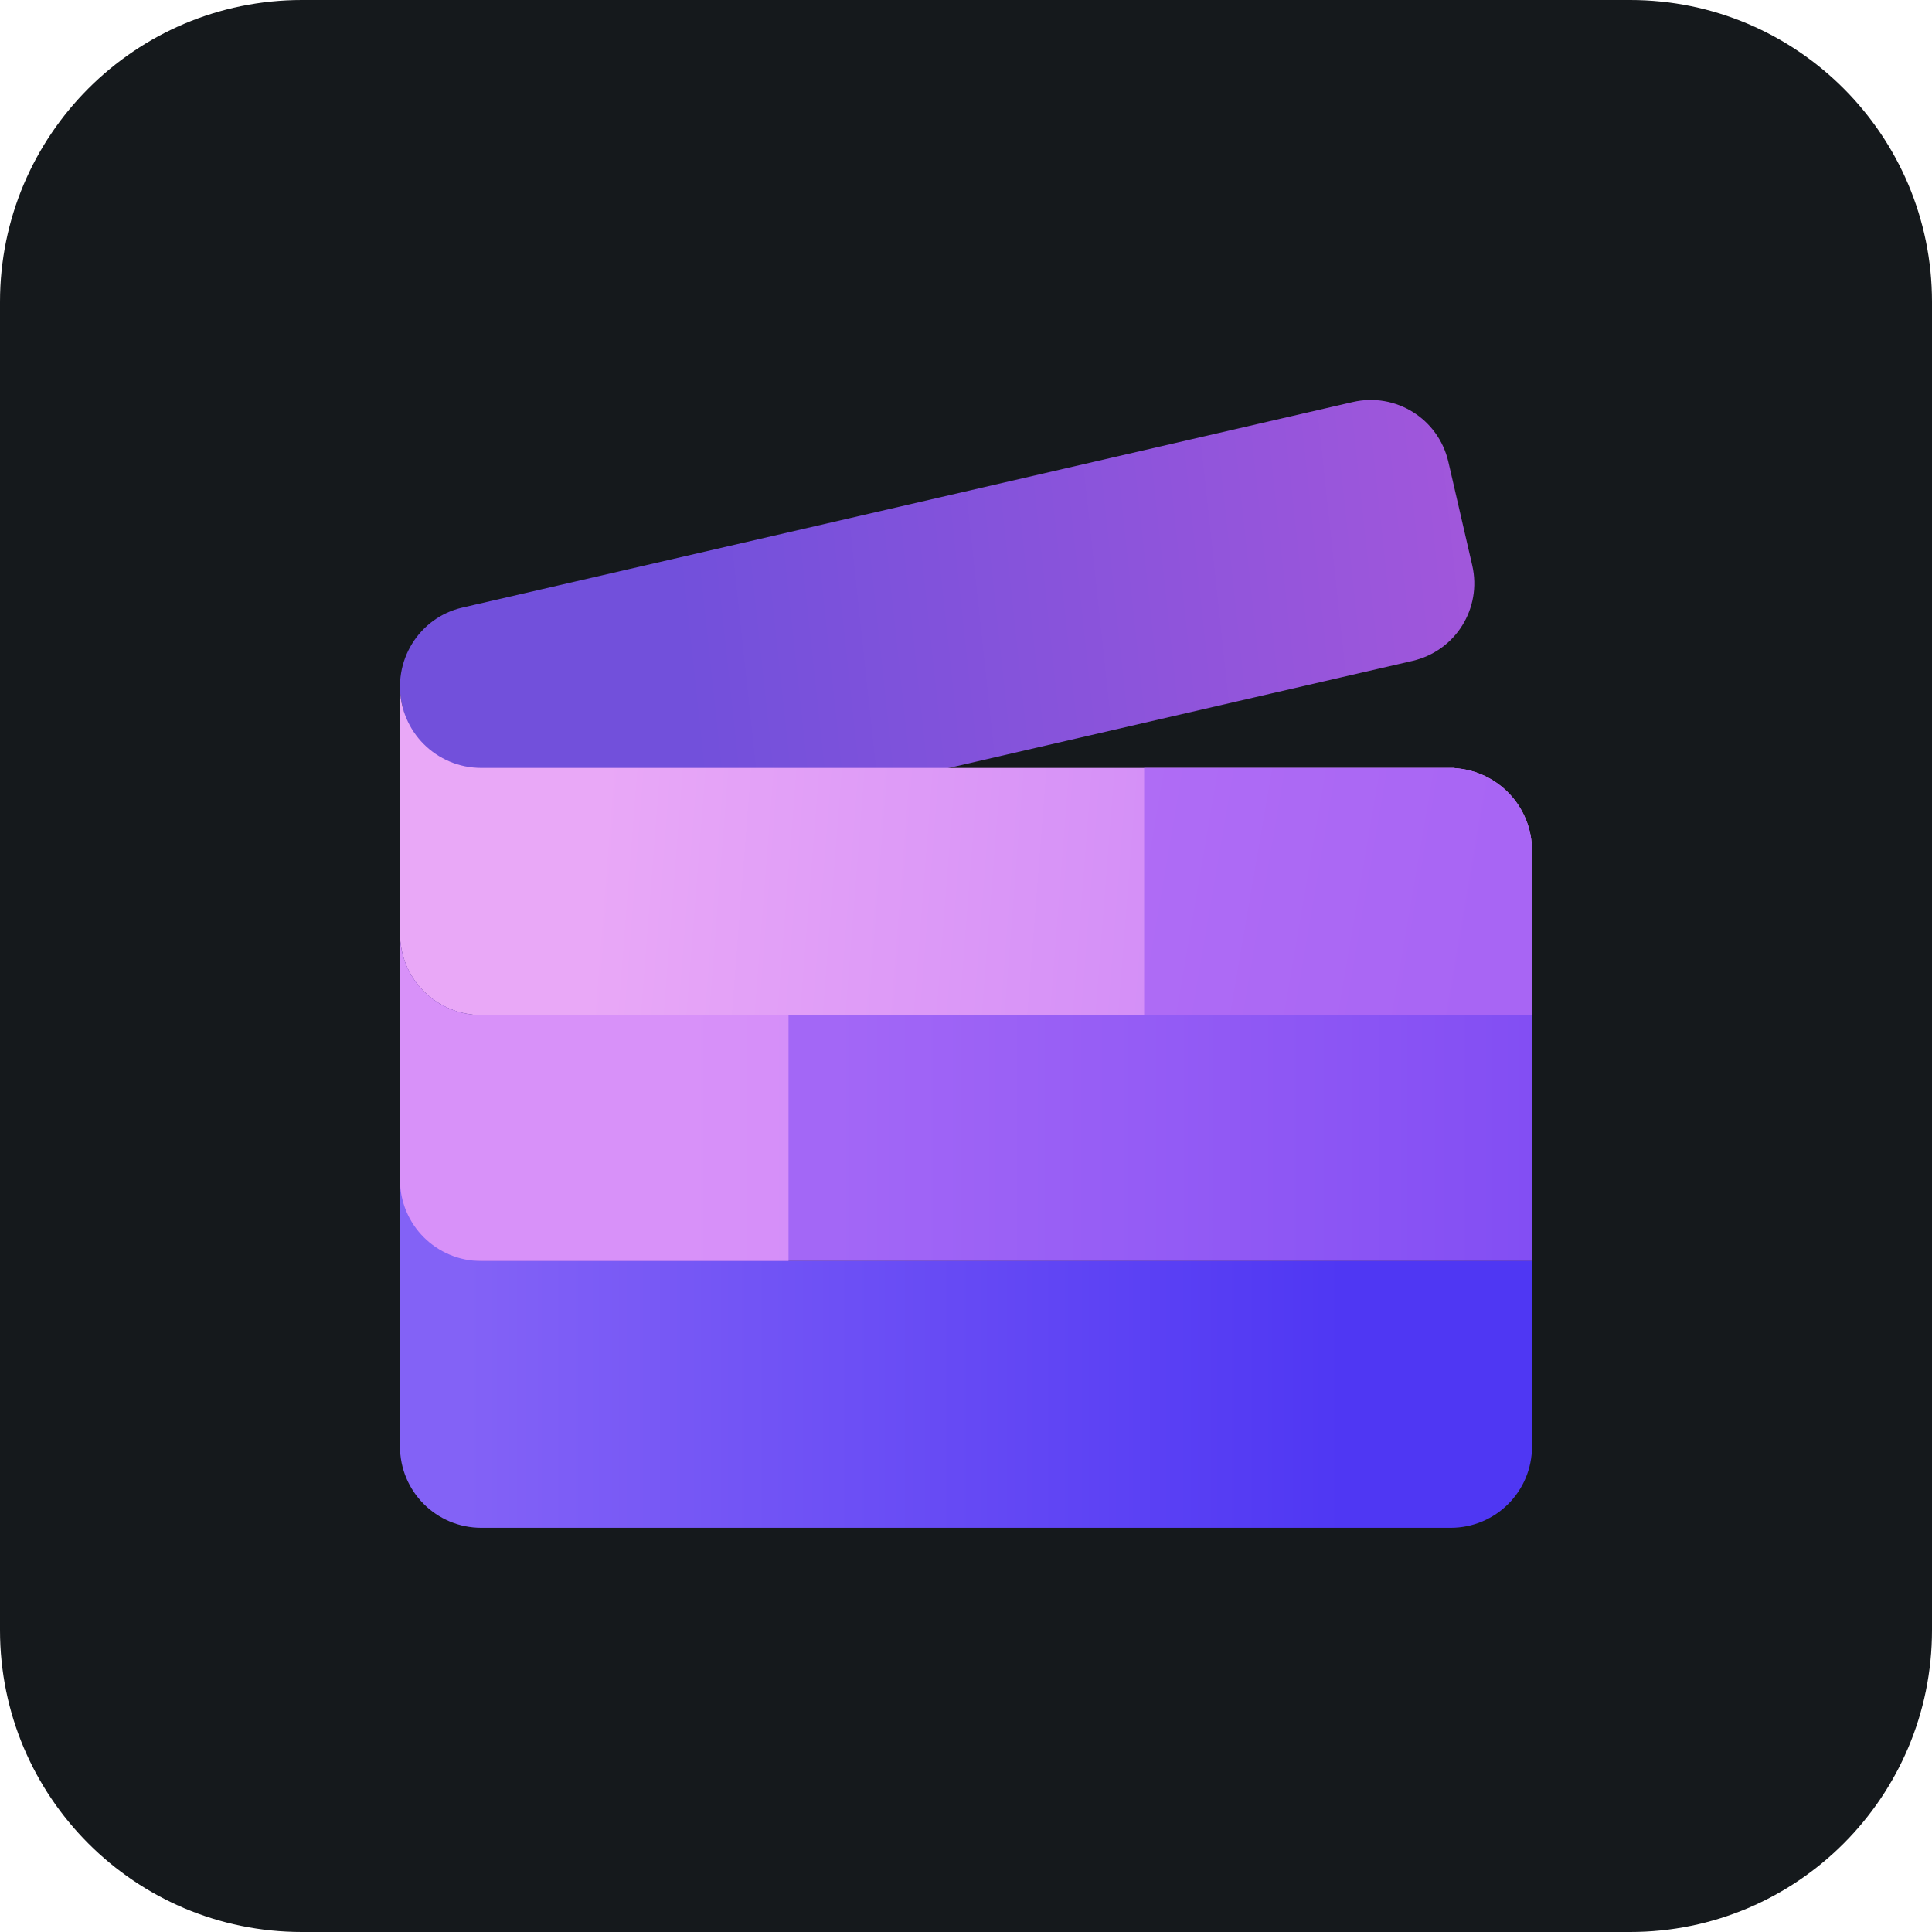
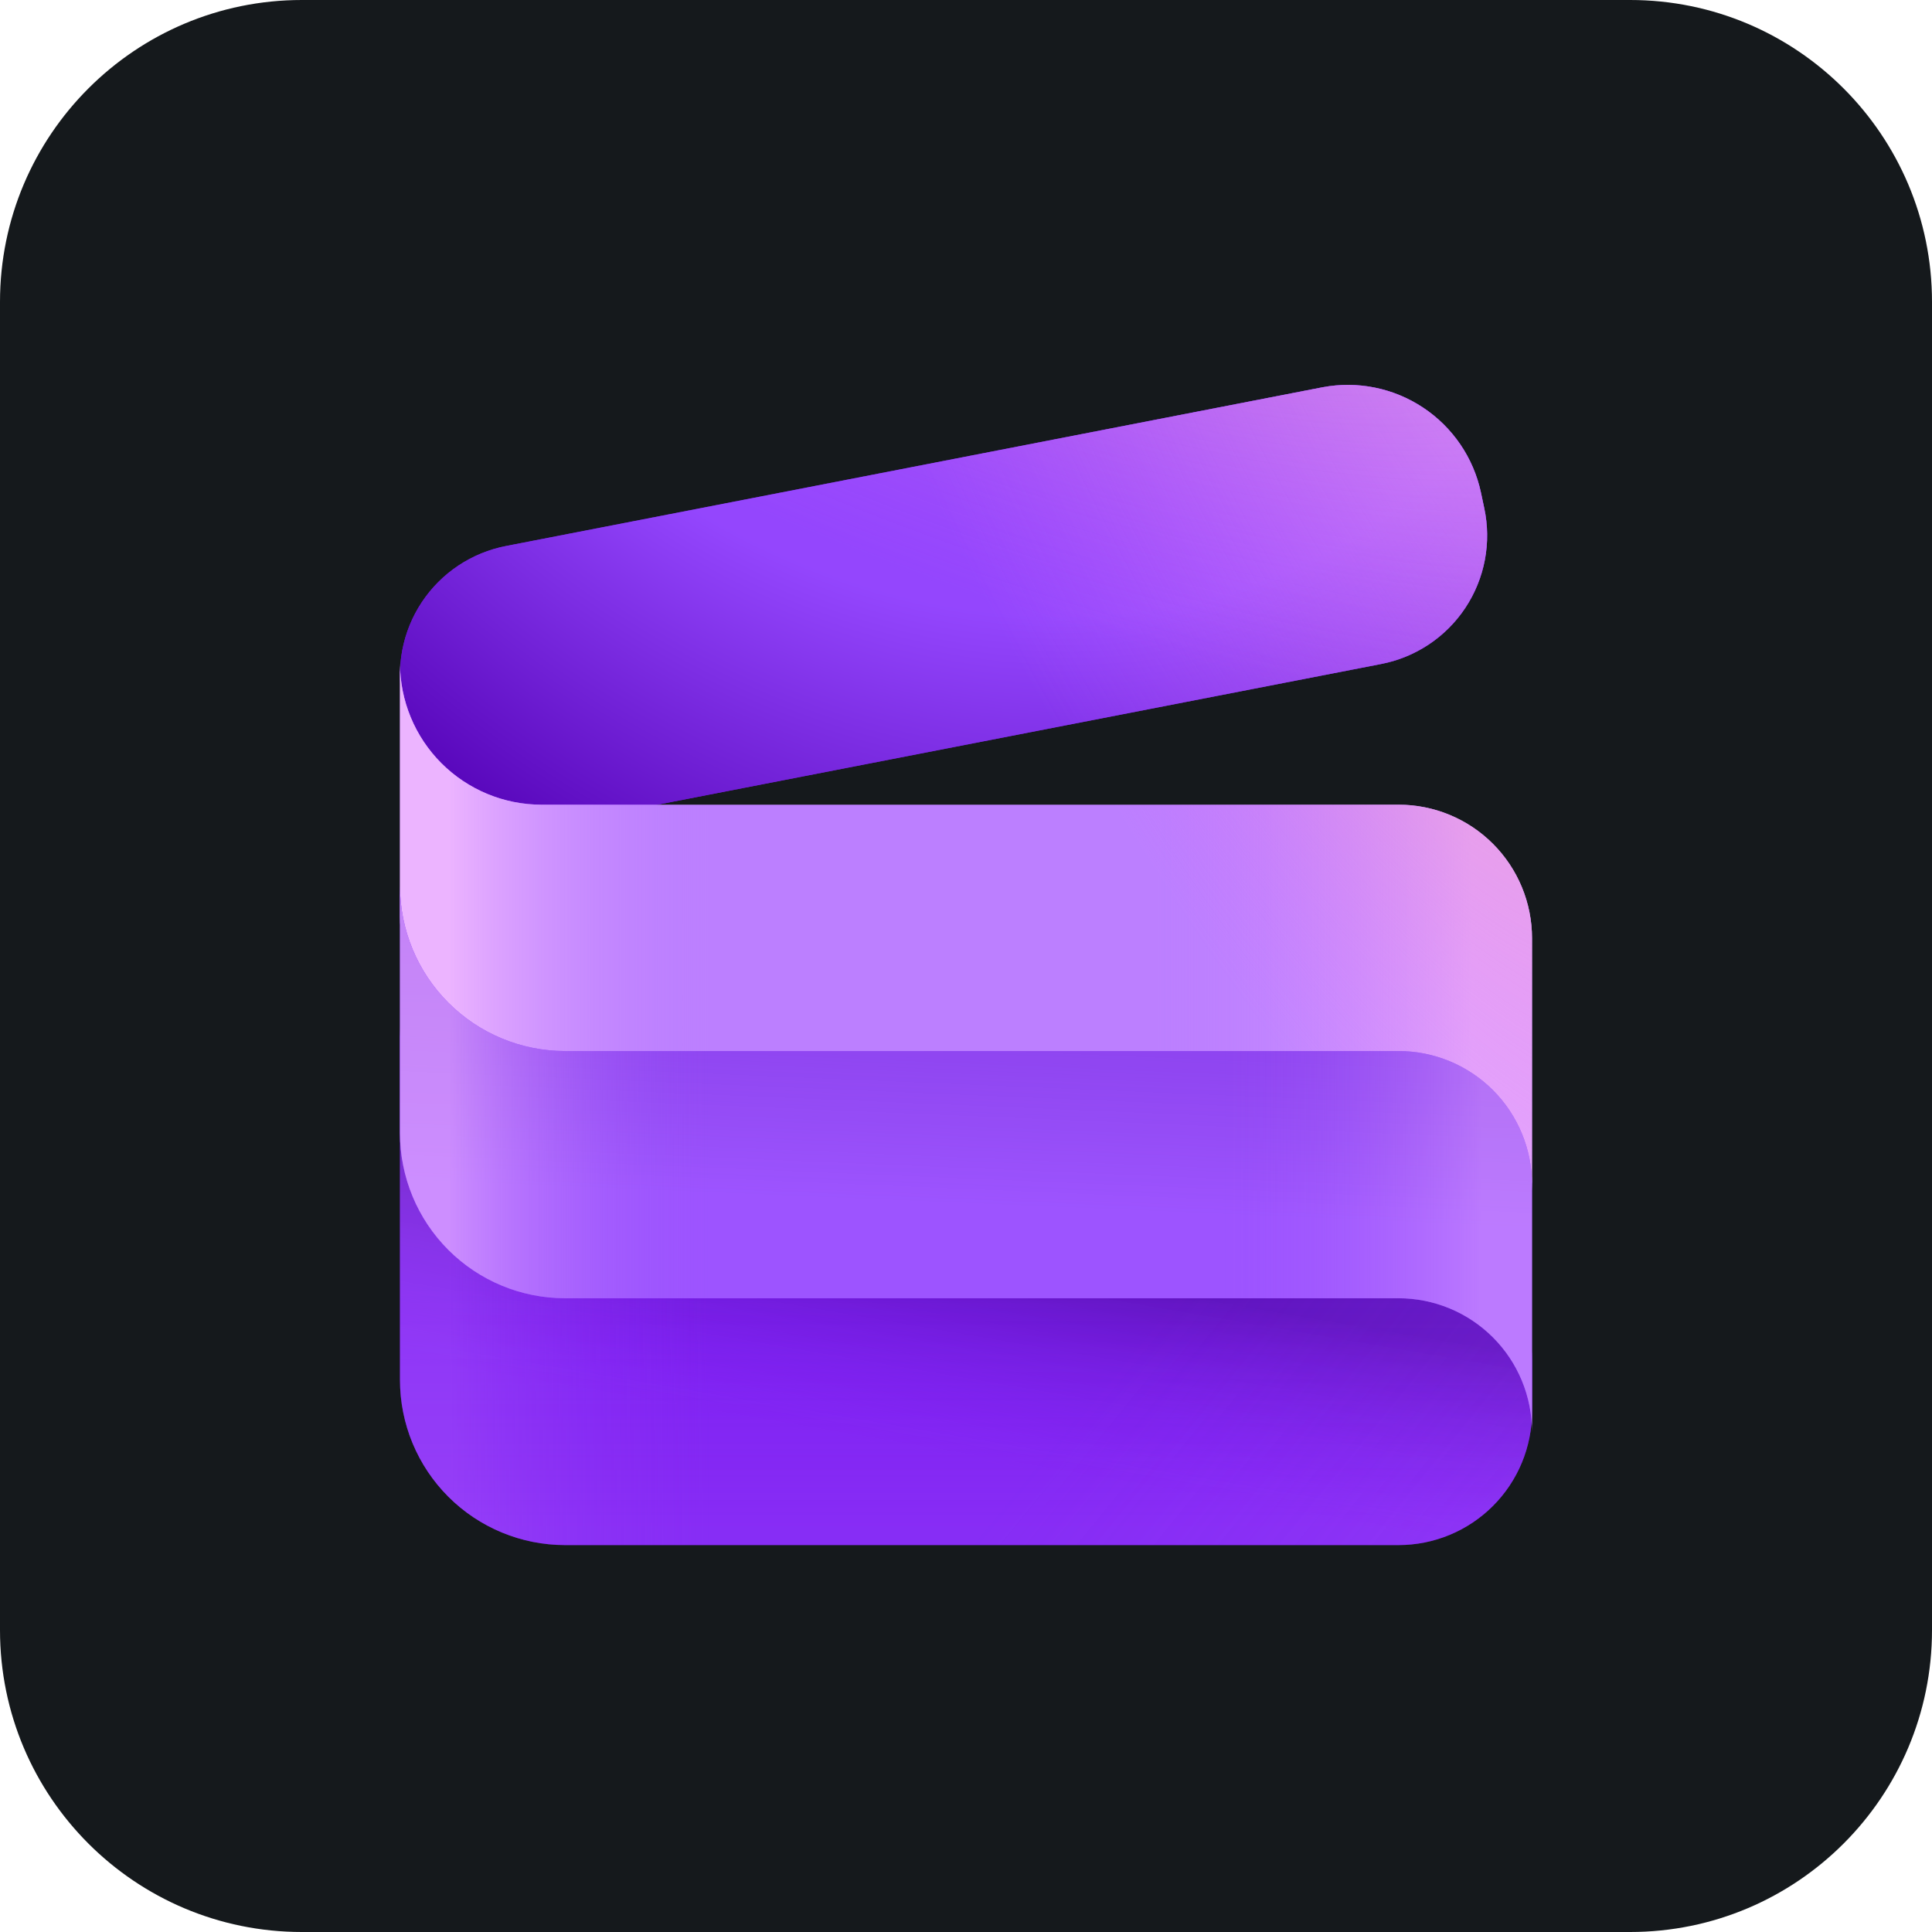
<svg xmlns="http://www.w3.org/2000/svg" width="256" height="256" title="Microsoft Clipchamp" viewBox="0 0 256 256" fill="none" id="microsoftclipchamp">
  <style>
#microsoftclipchamp {
    rect {fill: #15191C}

    @media (prefers-color-scheme: light) {
        rect {fill: #F4F2ED}
    }
}
</style>
  <rect width="256" height="256" rx="40" fill="#15191C" />
-   <path d="M61.242 80.513L179.243 53.275C184.946 51.959 190.598 55.49 191.914 61.194L195.078 74.902C196.395 80.605 192.863 86.256 187.16 87.573L69.159 114.811C63.455 116.127 57.844 112.586 56.487 106.892L53.304 93.53C51.893 87.604 55.538 81.83 61.242 80.513Z" fill="url(#linearGradient1)" />
-   <path d="M53 90.965V123.719C53 129.696 57.812 134.507 63.788 134.507H203V112.736C203 106.893 198.482 102.144 192.734 101.777V101.753H63.788C57.812 101.753 53 96.942 53 90.965Z" fill="url(#linearGradient2)" />
-   <path d="M151.606 101.753V134.507H203V112.736C203 106.893 198.482 102.144 192.734 101.777V101.753L151.606 101.753Z" fill="url(#linearGradient3)" />
-   <path d="M53 123.719V159.064C53 162.261 54.377 165.123 56.572 167.095H203V134.507H63.788C57.812 134.507 53 129.696 53 123.719Z" fill="url(#linearGradient4)" />
-   <path d="M53 123.719V159.064C53 162.261 54.377 165.123 56.572 167.095H104.483V134.507L63.788 134.507C57.812 134.507 53 129.696 53 123.719Z" fill="url(#linearGradient5)" />
-   <path d="M53 156.307V191.652C53 197.629 57.812 202.44 63.788 202.44H192.212C198.188 202.44 203 197.629 203 191.652V167.095L63.788 167.095C57.812 167.095 53 162.284 53 156.307Z" fill="url(#linearGradient6)" />
-   <linearGradient id="linearGradient1" x1="97.412" y1="149.943" x2="207.425" y2="138.111" gradientUnits="userSpaceOnUse">
-     <stop stop-color="#7250DB" />
-     <stop offset="1" stop-color="#A357DB" />
+   <path d="M175.219 51.319C179.848 50.437 184.638 51.401 188.565 54.006C192.492 56.611 195.243 60.649 196.231 65.256L196.669 67.319C197.154 69.578 197.183 71.912 196.754 74.183C196.325 76.454 195.446 78.616 194.169 80.542C192.892 82.469 191.243 84.12 189.318 85.4C187.394 86.679 185.233 87.561 182.962 87.994L68.706 110.206C65.713 110.777 62.615 110.155 60.075 108.472C57.535 106.789 55.754 104.179 55.112 101.2L53.387 93.019C52.903 90.759 52.874 88.425 53.304 86.154C53.733 83.883 54.612 81.721 55.889 79.794C57.166 77.868 58.815 76.216 60.739 74.935C62.663 73.655 64.823 72.772 67.094 72.338L175.219 51.319Z" fill="#7611F0" />
+   <path d="M175.219 51.319C179.848 50.437 184.638 51.401 188.565 54.006C192.492 56.611 195.243 60.649 196.231 65.256L196.669 67.319C197.154 69.578 197.183 71.912 196.754 74.183C196.325 76.454 195.446 78.616 194.169 80.542C192.892 82.469 191.243 84.12 189.318 85.4C187.394 86.679 185.233 87.561 182.962 87.994L68.706 110.206C65.713 110.777 62.615 110.155 60.075 108.472C57.535 106.789 55.754 104.179 55.112 101.2L53.387 93.019C52.903 90.759 52.874 88.425 53.304 86.154C53.733 83.883 54.612 81.721 55.889 79.794C57.166 77.868 58.815 76.216 60.739 74.935C62.663 73.655 64.823 72.772 67.094 72.338L175.219 51.319Z" fill="url(#paint0_radial_189_100)" />
+   <path d="M175.219 51.319C179.848 50.437 184.638 51.401 188.565 54.006C192.492 56.611 195.243 60.649 196.231 65.256L196.669 67.319C197.154 69.578 197.183 71.912 196.754 74.183C196.325 76.454 195.446 78.616 194.169 80.542C192.892 82.469 191.243 84.12 189.318 85.4C187.394 86.679 185.233 87.561 182.962 87.994L68.706 110.206C65.713 110.777 62.615 110.155 60.075 108.472C57.535 106.789 55.754 104.179 55.112 101.2L53.387 93.019C52.903 90.759 52.874 88.425 53.304 86.154C53.733 83.883 54.612 81.721 55.889 79.794C57.166 77.868 58.815 76.216 60.739 74.935C62.663 73.655 64.823 72.772 67.094 72.338L175.219 51.319Z" fill="url(#paint1_radial_189_100)" />
+   <path d="M175.219 51.319C179.848 50.437 184.638 51.401 188.565 54.006C192.492 56.611 195.243 60.649 196.231 65.256L196.669 67.319C197.154 69.578 197.183 71.912 196.754 74.183C196.325 76.454 195.446 78.616 194.169 80.542C192.892 82.469 191.243 84.12 189.318 85.4C187.394 86.679 185.233 87.561 182.962 87.994L68.706 110.206C65.713 110.777 62.615 110.155 60.075 108.472C57.535 106.789 55.754 104.179 55.112 101.2L53.387 93.019C52.903 90.759 52.874 88.425 53.304 86.154C53.733 83.883 54.612 81.721 55.889 79.794C57.166 77.868 58.815 76.216 60.739 74.935C62.663 73.655 64.823 72.772 67.094 72.338L175.219 51.319Z" fill="url(#paint2_radial_189_100)" />
+   <path d="M53 182.856C53 188.658 55.305 194.222 59.407 198.324C63.509 202.427 69.073 204.731 74.875 204.731H185.313C187.635 204.731 189.935 204.274 192.081 203.385C194.227 202.496 196.177 201.193 197.819 199.551C199.462 197.908 200.765 195.958 201.654 193.812C202.542 191.667 203 189.367 203 187.044V180.3C203 177.735 202.495 175.195 201.513 172.826C200.532 170.456 199.093 168.303 197.279 166.489C195.466 164.676 193.313 163.237 190.943 162.255C188.573 161.274 186.034 160.769 183.469 160.769H77.794C71.219 160.769 64.914 158.157 60.264 153.509C55.615 148.861 53.002 142.556 53 135.981V182.856Z" fill="#7611F0" />
+   <path d="M53 182.856C53 188.658 55.305 194.222 59.407 198.324C63.509 202.427 69.073 204.731 74.875 204.731H185.313C187.635 204.731 189.935 204.274 192.081 203.385C194.227 202.496 196.177 201.193 197.819 199.551C199.462 197.908 200.765 195.958 201.654 193.812C202.542 191.667 203 189.367 203 187.044V180.3C203 177.735 202.495 175.195 201.513 172.826C200.532 170.456 199.093 168.303 197.279 166.489C195.466 164.676 193.313 163.237 190.943 162.255C188.573 161.274 186.034 160.769 183.469 160.769H77.794C71.219 160.769 64.914 158.157 60.264 153.509C55.615 148.861 53.002 142.556 53 135.981V182.856Z" fill="#A966FF" fill-opacity="0.2" />
+   <path d="M53 182.856C53 188.658 55.305 194.222 59.407 198.324C63.509 202.427 69.073 204.731 74.875 204.731H185.313C187.635 204.731 189.935 204.274 192.081 203.385C194.227 202.496 196.177 201.193 197.819 199.551C199.462 197.908 200.765 195.958 201.654 193.812C202.542 191.667 203 189.367 203 187.044V180.3C203 177.735 202.495 175.195 201.513 172.826C200.532 170.456 199.093 168.303 197.279 166.489C195.466 164.676 193.313 163.237 190.943 162.255C188.573 161.274 186.034 160.769 183.469 160.769H77.794C71.219 160.769 64.914 158.157 60.264 153.509C55.615 148.861 53.002 142.556 53 135.981V182.856Z" fill="url(#paint3_linear_189_100)" />
+   <path d="M53 182.856C53 188.658 55.305 194.222 59.407 198.324C63.509 202.427 69.073 204.731 74.875 204.731H185.313C187.635 204.731 189.935 204.274 192.081 203.385C194.227 202.496 196.177 201.193 197.819 199.551C199.462 197.908 200.765 195.958 201.654 193.812C202.542 191.667 203 189.367 203 187.044V180.3C203 177.735 202.495 175.195 201.513 172.826C200.532 170.456 199.093 168.303 197.279 166.489C195.466 164.676 193.313 163.237 190.943 162.255C188.573 161.274 186.034 160.769 183.469 160.769H77.794C71.219 160.769 64.914 158.157 60.264 153.509C55.615 148.861 53.002 142.556 53 135.981V182.856Z" fill="url(#paint4_linear_189_100)" />
+   <path d="M53 182.856C53 188.658 55.305 194.222 59.407 198.324C63.509 202.427 69.073 204.731 74.875 204.731H185.313C187.635 204.731 189.935 204.274 192.081 203.385C194.227 202.496 196.177 201.193 197.819 199.551C199.462 197.908 200.765 195.958 201.654 193.812C202.542 191.667 203 189.367 203 187.044V180.3C203 177.735 202.495 175.195 201.513 172.826C200.532 170.456 199.093 168.303 197.279 166.489C195.466 164.676 193.313 163.237 190.943 162.255C188.573 161.274 186.034 160.769 183.469 160.769H77.794C71.219 160.769 64.914 158.157 60.264 153.509C55.615 148.861 53.002 142.556 53 135.981V182.856Z" fill="url(#paint5_linear_189_100)" />
+   <path d="M53 182.856C53 188.658 55.305 194.222 59.407 198.324C63.509 202.427 69.073 204.731 74.875 204.731H185.313C187.635 204.731 189.935 204.274 192.081 203.385C194.227 202.496 196.177 201.193 197.819 199.551C199.462 197.908 200.765 195.958 201.654 193.812C202.542 191.667 203 189.367 203 187.044V180.3C203 177.735 202.495 175.195 201.513 172.826C200.532 170.456 199.093 168.303 197.279 166.489C195.466 164.676 193.313 163.237 190.943 162.255C188.573 161.274 186.034 160.769 183.469 160.769H77.794C71.219 160.769 64.914 158.157 60.264 153.509C55.615 148.861 53.002 142.556 53 135.981V182.856Z" fill="url(#paint6_linear_189_100)" />
+   <path d="M53 121.337C53 126.31 54.975 131.079 58.492 134.596C62.008 138.112 66.777 140.087 71.75 140.087H185.313C190.004 140.087 194.502 141.951 197.819 145.268C201.136 148.585 203 153.084 203 157.775V165.606V124.312C203 119.621 201.136 115.123 197.819 111.806C194.502 108.488 190.004 106.625 185.313 106.625H71.75C66.777 106.625 62.008 104.65 58.492 101.133C54.975 97.617 53 92.848 53 87.875V83.144V121.337Z" fill="#BC7FFF" />
+   <path d="M53 121.337C53 126.31 54.975 131.079 58.492 134.596C62.008 138.112 66.777 140.087 71.75 140.087H185.313C190.004 140.087 194.502 141.951 197.819 145.268C201.136 148.585 203 153.084 203 157.775V165.606V124.312C203 119.621 201.136 115.123 197.819 111.806C194.502 108.488 190.004 106.625 185.313 106.625H71.75C66.777 106.625 62.008 104.65 58.492 101.133C54.975 97.617 53 92.848 53 87.875V83.144V121.337Z" fill="url(#paint7_linear_189_100)" />
+   <path d="M53 121.337C53 126.31 54.975 131.079 58.492 134.596C62.008 138.112 66.777 140.087 71.75 140.087H185.313C190.004 140.087 194.502 141.951 197.819 145.268C201.136 148.585 203 153.084 203 157.775V165.606V124.312C203 119.621 201.136 115.123 197.819 111.806C194.502 108.488 190.004 106.625 185.313 106.625H71.75C66.777 106.625 62.008 104.65 58.492 101.133C54.975 97.617 53 92.848 53 87.875V83.144V121.337Z" fill="url(#paint8_linear_189_100)" />
+   <path d="M53 121.337C53 126.31 54.975 131.079 58.492 134.596C62.008 138.112 66.777 140.087 71.75 140.087H185.313C190.004 140.087 194.502 141.951 197.819 145.268C201.136 148.585 203 153.084 203 157.775V165.606V124.312C203 119.621 201.136 115.123 197.819 111.806C194.502 108.488 190.004 106.625 185.313 106.625H71.75C66.777 106.625 62.008 104.65 58.492 101.133C54.975 97.617 53 92.848 53 87.875V83.144V121.337Z" fill="url(#paint9_radial_189_100)" />
+   <path d="M53 150.15C53 155.952 55.305 161.516 59.407 165.618C63.509 169.72 69.073 172.025 74.875 172.025H185.313C187.636 172.025 189.936 172.483 192.083 173.372C194.229 174.261 196.179 175.565 197.822 177.208C199.464 178.851 200.767 180.801 201.655 182.948C202.544 185.095 203.001 187.395 203 189.719V190.881V156.95C202.998 152.26 201.134 147.763 197.817 144.447C194.5 141.131 190.002 139.269 185.313 139.269H74.875C69.073 139.269 63.509 136.964 59.407 132.862C55.305 128.759 53 123.195 53 117.394V114.525V150.15Z" fill="#974CFF" />
+   <path d="M53 150.15C53 155.952 55.305 161.516 59.407 165.618C63.509 169.72 69.073 172.025 74.875 172.025H185.313C187.636 172.025 189.936 172.483 192.083 173.372C194.229 174.261 196.179 175.565 197.822 177.208C199.464 178.851 200.767 180.801 201.655 182.948C202.544 185.095 203.001 187.395 203 189.719V190.881V156.95C202.998 152.26 201.134 147.763 197.817 144.447C194.5 141.131 190.002 139.269 185.313 139.269H74.875C69.073 139.269 63.509 136.964 59.407 132.862C55.305 128.759 53 123.195 53 117.394V114.525V150.15Z" fill="#A966FF" fill-opacity="0.35" />
+   <path d="M53 150.15C53 155.952 55.305 161.516 59.407 165.618C63.509 169.72 69.073 172.025 74.875 172.025H185.313C187.636 172.025 189.936 172.483 192.083 173.372C194.229 174.261 196.179 175.565 197.822 177.208C199.464 178.851 200.767 180.801 201.655 182.948C202.544 185.095 203.001 187.395 203 189.719V190.881V156.95C202.998 152.26 201.134 147.763 197.817 144.447C194.5 141.131 190.002 139.269 185.313 139.269H74.875C69.073 139.269 63.509 136.964 59.407 132.862C55.305 128.759 53 123.195 53 117.394V114.525V150.15Z" fill="url(#paint10_linear_189_100)" />
+   <path d="M53 150.15C53 155.952 55.305 161.516 59.407 165.618C63.509 169.72 69.073 172.025 74.875 172.025H185.313C187.636 172.025 189.936 172.483 192.083 173.372C194.229 174.261 196.179 175.565 197.822 177.208C199.464 178.851 200.767 180.801 201.655 182.948C202.544 185.095 203.001 187.395 203 189.719V190.881V156.95C202.998 152.26 201.134 147.763 197.817 144.447C194.5 141.131 190.002 139.269 185.313 139.269H74.875C69.073 139.269 63.509 136.964 59.407 132.862C55.305 128.759 53 123.195 53 117.394V114.525V150.15Z" fill="url(#paint11_linear_189_100)" />
+   <path d="M53 150.15C53 155.952 55.305 161.516 59.407 165.618C63.509 169.72 69.073 172.025 74.875 172.025H185.313C187.636 172.025 189.936 172.483 192.083 173.372C194.229 174.261 196.179 175.565 197.822 177.208C199.464 178.851 200.767 180.801 201.655 182.948C202.544 185.095 203.001 187.395 203 189.719V190.881V156.95C202.998 152.26 201.134 147.763 197.817 144.447C194.5 141.131 190.002 139.269 185.313 139.269H74.875C69.073 139.269 63.509 136.964 59.407 132.862C55.305 128.759 53 123.195 53 117.394V114.525V150.15Z" fill="url(#paint12_linear_189_100)" />
+   <radialGradient id="paint0_radial_189_100" cx="0" cy="0" r="1" gradientTransform="matrix(-118.457 65.2956 81.4219 140.412 125.594 -16.1312)" gradientUnits="userSpaceOnUse">
+     <stop stop-color="#974CFF" stop-opacity="0.9" />
+     <stop offset="0.63" stop-color="#974CFF" stop-opacity="0.9" />
+     <stop offset="1" stop-color="#5000B0" stop-opacity="0.9" />
+   </radialGradient>
+   <radialGradient id="paint1_radial_189_100" cx="0" cy="0" r="1" gradientTransform="matrix(-108.094 50.2707 121.272 243.372 200.625 39.075)" gradientUnits="userSpaceOnUse">
+     <stop stop-color="#DE91FF" stop-opacity="0.6" />
+     <stop offset="0.15" stop-color="#DE91FF" stop-opacity="0.6" />
+     <stop offset="0.68" stop-color="#D373FC" stop-opacity="0" />
+     <stop offset="1" stop-color="#D373FC" stop-opacity="0" />
+   </radialGradient>
+   <radialGradient id="paint2_radial_189_100" cx="0" cy="0" r="1" gradientTransform="matrix(-44.035 62.4576 183.063 77.3287 138.594 17.0375)" gradientUnits="userSpaceOnUse">
+     <stop stop-color="#FFC7A3" stop-opacity="0.4" />
+     <stop offset="0.83" stop-color="#DE67FD" stop-opacity="0" />
+     <stop offset="1" stop-color="#DE67FD" stop-opacity="0" />
+   </radialGradient>
+   <linearGradient id="paint3_linear_189_100" x1="149.256" y1="170.357" x2="144.787" y2="196.386" gradientUnits="userSpaceOnUse">
+     <stop stop-color="#330072" stop-opacity="0.4" />
+     <stop offset="1" stop-color="#7611F0" stop-opacity="0" />
  </linearGradient>
-   <linearGradient id="linearGradient2" x1="77.588" y1="132.063" x2="155.394" y2="138.137" gradientUnits="userSpaceOnUse">
-     <stop stop-color="#E9A8F7" />
-     <stop offset="1" stop-color="#D38EF7" />
+   <linearGradient id="paint4_linear_189_100" x1="86.662" y1="170.406" x2="86.662" y2="208.919" gradientUnits="userSpaceOnUse">
+     <stop stop-color="#9136F2" stop-opacity="0" />
+     <stop offset="0.84" stop-color="#B76AFF" stop-opacity="0.15" />
+     <stop offset="1" stop-color="#B76AFF" stop-opacity="0.15" />
  </linearGradient>
-   <linearGradient id="linearGradient3" x1="72.218" y1="101.002" x2="197.201" y2="122.425" gradientUnits="userSpaceOnUse">
-     <stop stop-color="#BB77F6" />
-     <stop offset="1" stop-color="#A865F4" />
+   <linearGradient id="paint5_linear_189_100" x1="93.902" y1="167.888" x2="52.988" y2="168.252" gradientUnits="userSpaceOnUse">
+     <stop stop-color="#9136F2" stop-opacity="0" />
+     <stop offset="0.84" stop-color="#B76AFF" stop-opacity="0.3" />
+     <stop offset="1" stop-color="#B76AFF" stop-opacity="0.3" />
  </linearGradient>
-   <linearGradient id="linearGradient4" x1="110.692" y1="142.499" x2="206.84" y2="142.499" gradientUnits="userSpaceOnUse">
-     <stop stop-color="#A367F6" />
-     <stop offset="1" stop-color="#814DF3" />
+   <linearGradient id="paint6_linear_189_100" x1="157.835" y1="168.242" x2="220.027" y2="218.793" gradientUnits="userSpaceOnUse">
+     <stop stop-color="#9136F2" stop-opacity="0" />
+     <stop offset="0.84" stop-color="#B76AFF" stop-opacity="0.2" />
+     <stop offset="1" stop-color="#B76AFF" stop-opacity="0.2" />
  </linearGradient>
-   <linearGradient id="linearGradient5" x1="90.251" y1="141.507" x2="183.348" y2="141.507" gradientUnits="userSpaceOnUse">
-     <stop stop-color="#D891F9" />
-     <stop offset="1" stop-color="#C681F8" />
+   <linearGradient id="paint7_linear_189_100" x1="93.906" y1="121.844" x2="52.992" y2="121.844" gradientUnits="userSpaceOnUse">
+     <stop stop-color="#BC80FF" stop-opacity="0" />
+     <stop offset="0.84" stop-color="#ECB4FF" />
+     <stop offset="1" stop-color="#ECB4FF" />
  </linearGradient>
-   <linearGradient id="linearGradient6" x1="61.755" y1="183.953" x2="178.053" y2="183.953" gradientUnits="userSpaceOnUse">
-     <stop stop-color="#8362F6" />
-     <stop offset="1" stop-color="#4F37F3" />
+   <linearGradient id="paint8_linear_189_100" x1="153.306" y1="121.844" x2="203.002" y2="121.844" gradientUnits="userSpaceOnUse">
+     <stop stop-color="#BC7FFF" stop-opacity="0" />
+     <stop offset="0.84" stop-color="#ECB4FF" stop-opacity="0.8" />
+     <stop offset="1" stop-color="#ECB4FF" stop-opacity="0.8" />
+   </linearGradient>
+   <radialGradient id="paint9_radial_189_100" cx="0" cy="0" r="1" gradientTransform="matrix(-48.9494 77.1788 98.8275 182.288 176.95 23.2812)" gradientUnits="userSpaceOnUse">
+     <stop stop-color="#FFC7A3" />
+     <stop offset="0.83" stop-color="#DE67FD" stop-opacity="0" />
+     <stop offset="1" stop-color="#DE67FD" stop-opacity="0" />
+   </radialGradient>
+   <linearGradient id="paint10_linear_189_100" x1="142.184" y1="113.148" x2="140.208" y2="160.132" gradientUnits="userSpaceOnUse">
+     <stop stop-color="#6200D5" stop-opacity="0.4" />
+     <stop offset="1" stop-color="#3E008D" stop-opacity="0" />
+   </linearGradient>
+   <linearGradient id="paint11_linear_189_100" x1="162.1" y1="150.869" x2="203.014" y2="150.869" gradientUnits="userSpaceOnUse">
+     <stop stop-color="#9B54FD" stop-opacity="0" />
+     <stop offset="0.84" stop-color="#ECB4FF" stop-opacity="0.4" />
+     <stop offset="1" stop-color="#ECB4FF" stop-opacity="0.4" />
+   </linearGradient>
+   <linearGradient id="paint12_linear_189_100" x1="93.906" y1="150.869" x2="52.992" y2="150.869" gradientUnits="userSpaceOnUse">
+     <stop stop-color="#944EF6" stop-opacity="0" />
+     <stop offset="0.84" stop-color="#ECB4FF" stop-opacity="0.6" />
+     <stop offset="1" stop-color="#ECB4FF" stop-opacity="0.6" />
  </linearGradient>
</svg>
